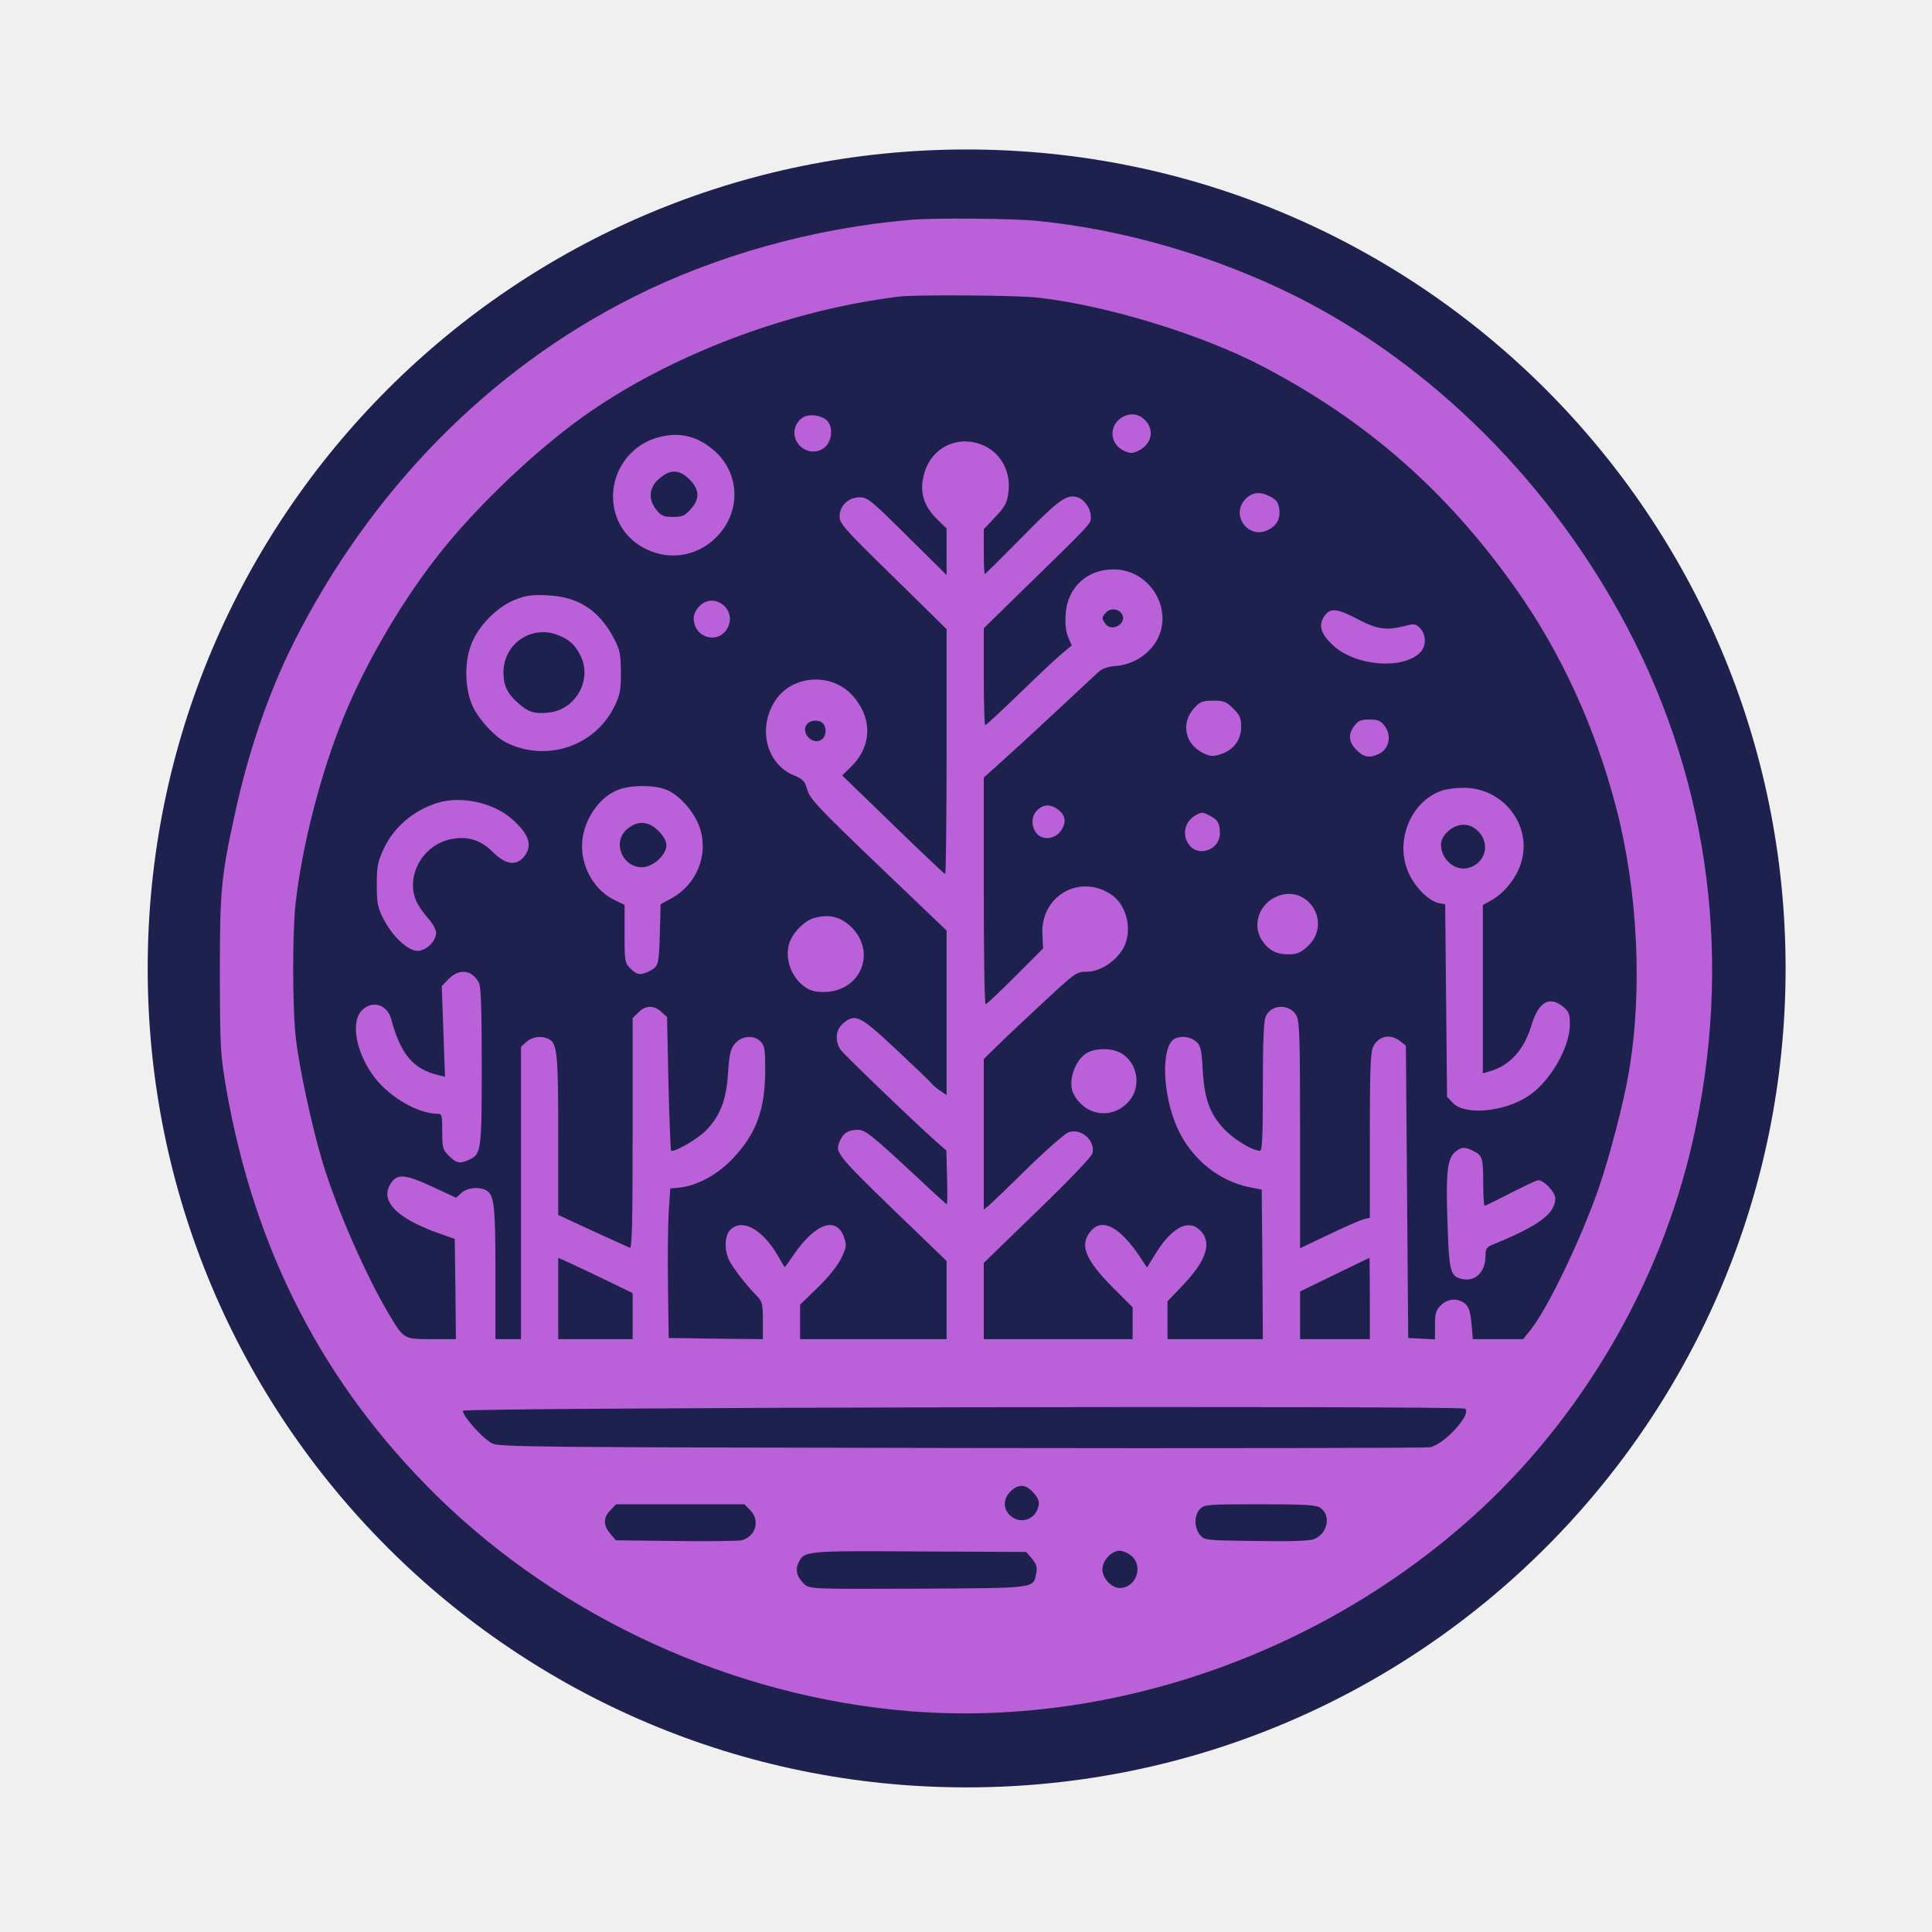
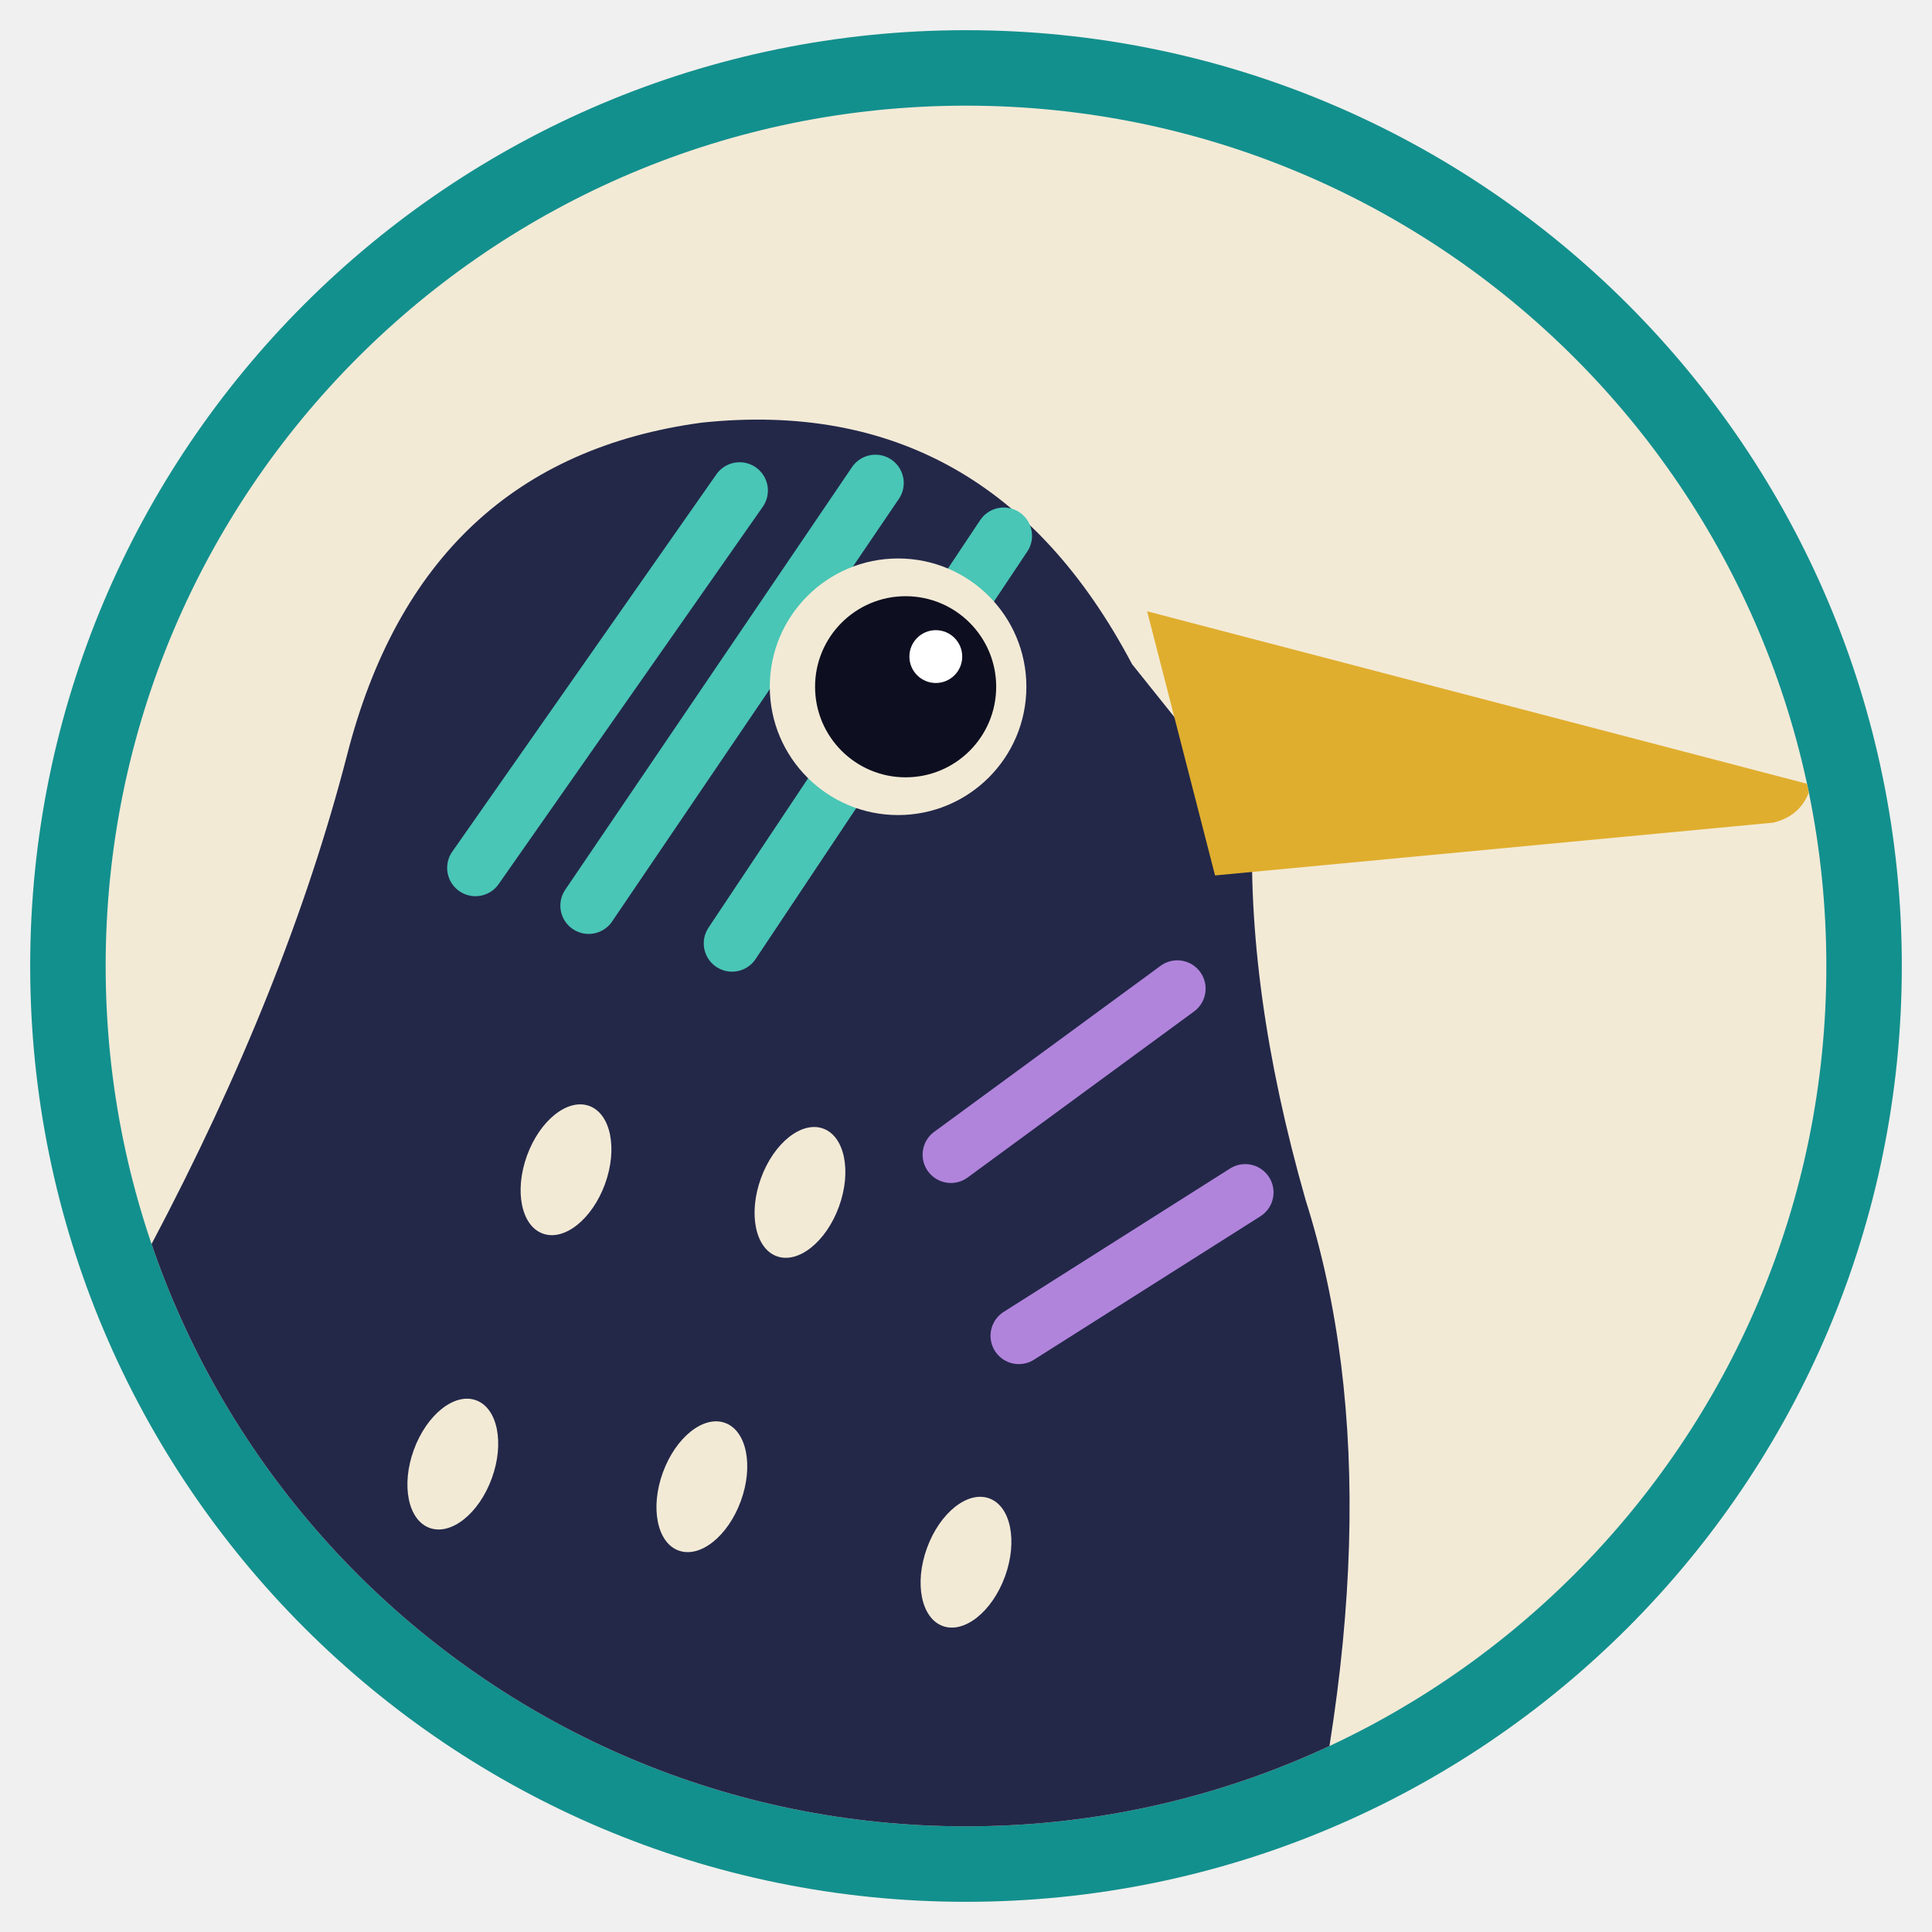
- <svg xmlns="http://www.w3.org/2000/svg" version="1.1" width="1080" height="1080" viewBox="0 0 1080 1080" xml:space="preserve">
-   <defs>
- </defs>
-   <g transform="matrix(1 0 0 1 540 540)" id="507288d2-d8bd-4d72-ab92-8c516902203c">
-     <rect style="stroke: none; stroke-width: 1; stroke-dasharray: none; stroke-linecap: butt; stroke-dashoffset: 0; stroke-linejoin: miter; stroke-miterlimit: 4; fill: rgb(255,255,255); fill-rule: nonzero; opacity: 1; visibility: hidden;" vector-effect="non-scaling-stroke" x="-540" y="-540" rx="0" ry="0" width="1080" height="1080" />
-   </g>
-   <g transform="matrix(1 0 0 1 540 540)" id="bfd8fc4b-0781-4e9a-aa89-ca77da150e47">
- </g>
-   <g transform="matrix(13.08 0 0 13.08 540.36 541.36)" id="247c311d-bdfe-49e4-96a5-c369cd04d03e">
-     <circle style="stroke: rgb(0,0,0); stroke-width: 0; stroke-dasharray: none; stroke-linecap: butt; stroke-dashoffset: 0; stroke-linejoin: miter; stroke-miterlimit: 4; fill: rgb(30,33,78); fill-rule: nonzero; opacity: 1;" vector-effect="non-scaling-stroke" cx="0" cy="0" r="35" />
-   </g>
-   <g transform="matrix(1 0 0 1 540 540)">
-     <g style="" vector-effect="non-scaling-stroke">
-       <g transform="matrix(0.13 0 0 -0.13 0 0)">
-         <path style="stroke: none; stroke-width: 1; stroke-dasharray: none; stroke-linecap: butt; stroke-dashoffset: 0; stroke-linejoin: miter; stroke-miterlimit: 4; fill: rgb(186,96,216); fill-rule: nonzero; opacity: 1;" vector-effect="non-scaling-stroke" transform=" translate(-5123.46, -5034.56)" d="M 4885 8243 C 4471 8208 4051 8091 3695 7912 C 3074 7601 2561 7079 2231 6422 C 2125 6210 2039 5961 1981 5695 C 1920 5416 1915 5364 1915 4995 C 1916 4683 1917 4657 1942 4510 C 2063 3812 2361 3235 2846 2758 C 3384 2229 4129 1890 4884 1830 C 5739 1762 6638 2072 7296 2661 C 7765 3080 8108 3663 8248 4280 C 8422 5044 8324 5812 7967 6490 C 7643 7107 7130 7619 6543 7914 C 6196 8087 5803 8202 5426 8239 C 5326 8249 4982 8252 4885 8243 z M 5428 7909 C 5723 7877 6135 7751 6397 7614 C 6844 7381 7192 7076 7487 6658 C 7681 6384 7828 6064 7918 5720 C 8012 5363 8034 4931 7974 4580 C 7951 4444 7892 4218 7843 4076 C 7765 3853 7621 3554 7548 3466 L 7519 3430 L 7411 3430 L 7303 3430 L 7297 3498 C 7292 3549 7286 3569 7269 3583 C 7238 3608 7194 3605 7165 3575 C 7144 3555 7140 3541 7140 3490 L 7140 3429 L 7083 3432 L 7025 3435 L 7020 4063 L 7015 4692 L 6991 4711 C 6950 4744 6898 4735 6875 4689 C 6863 4666 6860 4598 6860 4307 L 6860 3952 L 6834 3946 C 6820 3942 6752 3913 6684 3880 L 6560 3821 L 6560 4306 C 6560 4720 6558 4795 6545 4820 C 6518 4872 6439 4872 6413 4820 C 6404 4802 6400 4720 6400 4518 C 6400 4302 6397 4240 6388 4240 C 6354 4240 6270 4292 6228 4339 C 6170 4404 6148 4466 6141 4593 C 6136 4681 6132 4694 6111 4711 C 6087 4730 6055 4735 6025 4724 C 5960 4699 5966 4480 6035 4332 C 6096 4203 6210 4111 6340 4084 L 6395 4073 L 6398 3752 L 6400 3430 L 6195 3430 L 5990 3430 L 5990 3511 L 5990 3593 L 6059 3665 C 6160 3772 6183 3849 6128 3900 C 6075 3949 6002 3906 5929 3782 L 5902 3738 L 5870 3786 C 5786 3911 5712 3951 5663 3898 C 5609 3838 5633 3775 5755 3652 L 5840 3567 L 5840 3499 L 5840 3430 L 5520 3430 L 5200 3430 L 5200 3594 L 5200 3758 L 5430 3981 C 5567 4113 5663 4214 5667 4229 C 5681 4284 5617 4340 5563 4319 C 5548 4313 5470 4245 5390 4167 C 5310 4088 5235 4016 5223 4006 L 5200 3987 L 5200 4311 L 5200 4635 L 5302 4734 C 5359 4788 5449 4872 5502 4921 C 5594 5005 5602 5010 5643 5010 C 5698 5010 5763 5051 5797 5106 C 5841 5179 5819 5291 5752 5339 C 5616 5435 5442 5337 5452 5169 L 5455 5110 L 5335 4990 C 5269 4924 5212 4870 5208 4870 C 5203 4870 5200 5089 5200 5358 L 5200 5845 L 5267 5905 C 5304 5938 5409 6034 5500 6119 C 5591 6204 5677 6284 5691 6297 C 5709 6314 5733 6322 5770 6325 C 5836 6331 5897 6366 5934 6419 C 6026 6552 5922 6740 5758 6740 C 5643 6740 5559 6662 5552 6547 C 5549 6506 5553 6472 5563 6448 L 5578 6413 L 5535 6377 C 5511 6357 5429 6280 5352 6205 C 5275 6131 5210 6070 5206 6070 C 5203 6070 5200 6164 5200 6278 L 5200 6487 L 5337 6621 C 5677 6953 5660 6934 5660 6967 C 5660 7004 5629 7046 5596 7052 C 5552 7061 5517 7034 5362 6876 C 5277 6790 5207 6720 5204 6720 C 5202 6720 5200 6763 5200 6817 L 5200 6913 L 5249 6965 C 5289 7007 5300 7026 5305 7065 C 5319 7152 5279 7234 5205 7270 C 5098 7322 4978 7270 4945 7156 C 4921 7076 4939 7013 5004 6951 L 5040 6916 L 5040 6816 L 5040 6716 L 4871 6883 C 4715 7038 4700 7050 4666 7050 C 4618 7050 4580 7014 4580 6968 C 4579 6938 4600 6914 4810 6709 L 5040 6483 L 5040 5957 C 5040 5667 5037 5430 5034 5430 C 5031 5430 4930 5525 4810 5642 L 4591 5854 L 4627 5889 C 4719 5978 4723 6098 4637 6196 C 4548 6297 4378 6288 4304 6177 C 4226 6059 4264 5903 4384 5854 C 4423 5838 4430 5830 4441 5792 C 4452 5754 4487 5716 4746 5468 L 5040 5187 L 5040 4833 L 5040 4479 L 5010 4500 C 4994 4511 4978 4525 4975 4530 C 4972 4535 4904 4600 4824 4675 C 4666 4823 4647 4832 4594 4787 C 4563 4760 4559 4714 4583 4676 C 4597 4655 4901 4363 4997 4278 L 5039 4241 L 5042 4126 C 5044 4062 5043 4010 5041 4010 C 5039 4010 4990 4054 4933 4108 C 4717 4309 4691 4330 4659 4330 C 4618 4330 4595 4316 4581 4282 C 4559 4229 4554 4234 4948 3855 L 5040 3766 L 5040 3598 L 5040 3430 L 4725 3430 L 4410 3430 L 4410 3504 L 4410 3578 L 4485 3651 C 4531 3695 4570 3744 4586 3776 C 4609 3823 4611 3833 4600 3865 C 4569 3960 4478 3931 4384 3795 C 4364 3765 4346 3740 4344 3740 C 4343 3740 4330 3761 4315 3788 C 4248 3903 4161 3951 4110 3900 C 4085 3875 4083 3812 4106 3767 C 4124 3733 4177 3664 4222 3618 C 4248 3591 4250 3583 4250 3509 L 4250 3430 L 4048 3432 L 3845 3435 L 3842 3655 C 3840 3776 3842 3921 3845 3976 L 3852 4078 L 3894 4082 C 3969 4091 4054 4137 4118 4204 C 4221 4311 4260 4416 4260 4587 C 4260 4678 4258 4692 4239 4711 C 4210 4740 4154 4734 4127 4697 C 4110 4676 4105 4649 4100 4572 C 4093 4457 4065 4387 4003 4325 C 3964 4287 3866 4231 3855 4241 C 3853 4244 3848 4374 3844 4531 L 3838 4815 L 3814 4837 C 3781 4867 3745 4866 3715 4835 L 3690 4811 L 3690 4314 C 3690 3921 3687 3819 3678 3823 C 3671 3826 3599 3859 3517 3896 L 3370 3964 L 3370 4306 C 3370 4657 3366 4701 3330 4720 C 3299 4736 3258 4731 3233 4708 L 3210 4687 L 3210 4058 L 3210 3430 L 3155 3430 L 3100 3430 L 3100 3714 C 3100 4006 3095 4051 3060 4070 C 3028 4087 2978 4081 2954 4059 L 2931 4038 L 2832 4084 C 2705 4143 2673 4144 2644 4089 C 2608 4018 2683 3946 2860 3884 L 2925 3861 L 2928 3645 L 2930 3430 L 2826 3430 C 2705 3430 2707 3429 2641 3539 C 2538 3714 2417 3991 2356 4193 C 2311 4343 2254 4606 2241 4732 C 2227 4857 2227 5172 2240 5298 C 2267 5545 2348 5863 2447 6104 C 2544 6343 2708 6621 2873 6825 C 3033 7023 3270 7248 3473 7394 C 3844 7659 4354 7854 4835 7913 C 4906 7922 5339 7919 5428 7909 z M 5794 6548 C 5818 6508 5750 6468 5723 6506 C 5706 6529 5707 6535 5726 6555 C 5746 6575 5779 6571 5794 6548 z M 4508 6078 C 4525 6061 4523 6025 4505 6010 C 4467 5979 4409 6037 4440 6075 C 4455 6093 4491 6095 4508 6078 z M 3583 3680 L 3690 3628 L 3690 3529 L 3690 3430 L 3530 3430 L 3370 3430 L 3370 3605 L 3370 3780 L 3423 3756 C 3451 3743 3523 3709 3583 3680 z M 6860 3605 L 6860 3430 L 6710 3430 L 6560 3430 L 6560 3533 L 6560 3635 L 6708 3707 C 6789 3746 6856 3779 6858 3779 C 6859 3780 6860 3701 6860 3605 z M 7269 3131 C 7301 3110 7180 2976 7118 2965 C 7100 2962 6192 2960 5100 2962 C 3270 2965 3113 2966 3085 2982 C 3042 3006 2960 3098 2960 3122 C 2960 3136 7247 3145 7269 3131 z M 5415 2768 C 5435 2745 5440 2730 5435 2711 C 5422 2653 5356 2632 5313 2672 C 5282 2701 5283 2744 5315 2775 C 5348 2809 5382 2807 5415 2768 z M 4195 2695 C 4240 2651 4219 2580 4158 2565 C 4145 2562 4018 2560 3876 2562 L 3618 2565 L 3594 2593 C 3563 2629 3563 2664 3595 2695 L 3619 2720 L 3895 2720 L 4171 2720 L 4195 2695 z M 6647 2705 C 6694 2672 6679 2595 6622 2571 C 6602 2562 6527 2560 6371 2562 C 6151 2565 6148 2565 6129 2589 C 6104 2620 6104 2674 6130 2700 C 6149 2719 6163 2720 6388 2720 C 6581 2720 6629 2717 6647 2705 z M 5407 2486 C 5426 2463 5430 2450 5426 2426 C 5412 2357 5435 2360 4918 2357 C 4464 2355 4452 2356 4430 2375 C 4398 2404 4388 2435 4402 2466 C 4427 2520 4427 2520 4923 2517 L 5382 2515 L 5407 2486 z M 5835 2498 C 5888 2452 5854 2360 5784 2360 C 5749 2360 5710 2402 5710 2440 C 5710 2478 5749 2520 5784 2520 C 5798 2520 5821 2510 5835 2498 z" stroke-linecap="round" />
-       </g>
-       <g transform="matrix(0.13 0 0 -0.13 -85.66 -297.73)">
-         <path style="stroke: none; stroke-width: 1; stroke-dasharray: none; stroke-linecap: butt; stroke-dashoffset: 0; stroke-linejoin: miter; stroke-miterlimit: 4; fill: rgb(186,96,216); fill-rule: nonzero; opacity: 1;" vector-effect="non-scaling-stroke" transform=" translate(-4481.02, -7267.57)" d="M 4444 7339 C 4397 7315 4388 7252 4425 7215 C 4457 7182 4508 7181 4538 7213 C 4566 7242 4567 7300 4542 7323 C 4518 7345 4471 7352 4444 7339 z" stroke-linecap="round" />
-       </g>
-       <g transform="matrix(0.13 0 0 -0.13 92.58 -297.6)">
-         <path style="stroke: none; stroke-width: 1; stroke-dasharray: none; stroke-linecap: butt; stroke-dashoffset: 0; stroke-linejoin: miter; stroke-miterlimit: 4; fill: rgb(186,96,216); fill-rule: nonzero; opacity: 1;" vector-effect="non-scaling-stroke" transform=" translate(-5817.79, -7266.57)" d="M 5767 7330 C 5717 7290 5728 7216 5789 7191 C 5813 7181 5823 7181 5849 7194 C 5905 7223 5917 7284 5875 7325 C 5845 7356 5802 7357 5767 7330 z" stroke-linecap="round" />
-       </g>
-       <g transform="matrix(0.13 0 0 -0.13 -163.39 -263.18)">
-         <path style="stroke: none; stroke-width: 1; stroke-dasharray: none; stroke-linecap: butt; stroke-dashoffset: 0; stroke-linejoin: miter; stroke-miterlimit: 4; fill: rgb(186,96,216); fill-rule: nonzero; opacity: 1;" vector-effect="non-scaling-stroke" transform=" translate(-3898.06, -7008.39)" d="M 3812 7251 C 3709 7215 3638 7116 3637 7005 C 3637 6903 3691 6817 3785 6774 C 3881 6729 3991 6746 4070 6817 C 4189 6924 4189 7101 4069 7203 C 3993 7268 3908 7284 3812 7251 z M 3966 7076 C 4010 7032 4011 6993 3971 6948 C 3946 6920 3935 6915 3895 6915 C 3855 6915 3845 6919 3824 6945 C 3787 6991 3791 7040 3835 7079 C 3884 7121 3922 7120 3966 7076 z" stroke-linecap="round" />
-       </g>
-       <g transform="matrix(0.13 0 0 -0.13 164.14 -253.41)">
-         <path style="stroke: none; stroke-width: 1; stroke-dasharray: none; stroke-linecap: butt; stroke-dashoffset: 0; stroke-linejoin: miter; stroke-miterlimit: 4; fill: rgb(186,96,216); fill-rule: nonzero; opacity: 1;" vector-effect="non-scaling-stroke" transform=" translate(-6354.52, -6935.1)" d="M 6295 6995 C 6226 6926 6307 6816 6393 6862 C 6424 6878 6439 6901 6440 6932 C 6440 6972 6431 6989 6399 7005 C 6358 7027 6322 7023 6295 6995 z" stroke-linecap="round" />
-       </g>
-       <g transform="matrix(0.13 0 0 -0.13 -236.12 -163.73)">
-         <path style="stroke: none; stroke-width: 1; stroke-dasharray: none; stroke-linecap: butt; stroke-dashoffset: 0; stroke-linejoin: miter; stroke-miterlimit: 4; fill: rgb(186,96,216); fill-rule: nonzero; opacity: 1;" vector-effect="non-scaling-stroke" transform=" translate(-3352.57, -6262.5)" d="M 3230 6578 C 3153 6548 3070 6464 3041 6385 C 3010 6304 3014 6188 3050 6115 C 3077 6060 3142 5990 3188 5966 C 3361 5877 3572 5946 3657 6119 C 3681 6168 3685 6186 3685 6265 C 3684 6343 3681 6362 3657 6408 C 3592 6533 3502 6592 3366 6597 C 3301 6600 3274 6596 3230 6578 z M 3417 6425 C 3465 6405 3488 6384 3511 6338 C 3563 6236 3492 6106 3376 6093 C 3316 6086 3287 6094 3245 6132 C 3197 6173 3180 6209 3180 6266 C 3180 6390 3303 6472 3417 6425 z" stroke-linecap="round" />
-       </g>
-       <g transform="matrix(0.13 0 0 -0.13 -142.09 -193.91)">
-         <path style="stroke: none; stroke-width: 1; stroke-dasharray: none; stroke-linecap: butt; stroke-dashoffset: 0; stroke-linejoin: miter; stroke-miterlimit: 4; fill: rgb(186,96,216); fill-rule: nonzero; opacity: 1;" vector-effect="non-scaling-stroke" transform=" translate(-4057.79, -6488.9)" d="M 4005 6545 C 3990 6531 3980 6509 3980 6492 C 3980 6407 4088 6378 4126 6452 C 4167 6531 4067 6608 4005 6545 z" stroke-linecap="round" />
-       </g>
-       <g transform="matrix(0.13 0 0 -0.13 227.49 -183.96)">
-         <path style="stroke: none; stroke-width: 1; stroke-dasharray: none; stroke-linecap: butt; stroke-dashoffset: 0; stroke-linejoin: miter; stroke-miterlimit: 4; fill: rgb(186,96,216); fill-rule: nonzero; opacity: 1;" vector-effect="non-scaling-stroke" transform=" translate(-6829.6, -6414.25)" d="M 6628 6513 C 6592 6471 6601 6431 6657 6379 C 6755 6287 6964 6272 7035 6350 C 7060 6377 7058 6426 7032 6452 C 7014 6471 7007 6472 6966 6461 C 6886 6441 6847 6447 6765 6490 C 6682 6534 6651 6539 6628 6513 z" stroke-linecap="round" />
-       </g>
-       <g transform="matrix(0.13 0 0 -0.13 138.45 -132.89)">
-         <path style="stroke: none; stroke-width: 1; stroke-dasharray: none; stroke-linecap: butt; stroke-dashoffset: 0; stroke-linejoin: miter; stroke-miterlimit: 4; fill: rgb(186,96,216); fill-rule: nonzero; opacity: 1;" vector-effect="non-scaling-stroke" transform=" translate(-6161.82, -6031.26)" d="M 6079 6119 C 6020 6056 6037 5965 6114 5926 C 6146 5910 6158 5909 6190 5919 C 6246 5936 6280 5981 6280 6037 C 6280 6075 6275 6087 6246 6116 C 6216 6146 6206 6150 6160 6150 C 6115 6150 6104 6146 6079 6119 z" stroke-linecap="round" />
-       </g>
-       <g transform="matrix(0.13 0 0 -0.13 225.49 -127.43)">
-         <path style="stroke: none; stroke-width: 1; stroke-dasharray: none; stroke-linecap: butt; stroke-dashoffset: 0; stroke-linejoin: miter; stroke-miterlimit: 4; fill: rgb(186,96,216); fill-rule: nonzero; opacity: 1;" vector-effect="non-scaling-stroke" transform=" translate(-6814.65, -5990.3)" d="M 6751 6044 C 6722 6007 6725 5974 6759 5939 C 6790 5908 6814 5903 6853 5921 C 6900 5942 6913 6001 6879 6044 C 6863 6065 6850 6070 6815 6070 C 6780 6070 6767 6065 6751 6044 z" stroke-linecap="round" />
-       </g>
-       <g transform="matrix(0.13 0 0 -0.13 -180.9 -48.06)">
-         <path style="stroke: none; stroke-width: 1; stroke-dasharray: none; stroke-linecap: butt; stroke-dashoffset: 0; stroke-linejoin: miter; stroke-miterlimit: 4; fill: rgb(186,96,216); fill-rule: nonzero; opacity: 1;" vector-effect="non-scaling-stroke" transform=" translate(-3766.68, -5395.01)" d="M 3665 5784 C 3577 5752 3507 5644 3507 5540 C 3507 5444 3564 5349 3645 5310 L 3690 5288 L 3690 5164 C 3690 5045 3691 5038 3715 5015 C 3743 4986 3760 4984 3800 5005 C 3836 5024 3838 5031 3842 5173 L 3845 5291 L 3893 5317 C 3998 5375 4050 5498 4016 5612 C 3997 5678 3933 5755 3875 5781 C 3826 5804 3722 5805 3665 5784 z M 3836 5606 C 3858 5584 3870 5562 3870 5545 C 3870 5503 3812 5450 3765 5450 C 3679 5450 3636 5559 3701 5614 C 3746 5652 3793 5649 3836 5606 z" stroke-linecap="round" />
-       </g>
-       <g transform="matrix(0.13 0 0 -0.13 291.04 -9.39)">
-         <path style="stroke: none; stroke-width: 1; stroke-dasharray: none; stroke-linecap: butt; stroke-dashoffset: 0; stroke-linejoin: miter; stroke-miterlimit: 4; fill: rgb(186,96,216); fill-rule: nonzero; opacity: 1;" vector-effect="non-scaling-stroke" transform=" translate(-7306.25, -5105.01)" d="M 7111 5786 C 6975 5737 6908 5561 6974 5426 C 7003 5366 7059 5312 7101 5303 L 7128 5298 L 7132 4884 L 7136 4470 L 7162 4443 C 7215 4390 7379 4405 7483 4472 C 7576 4531 7663 4680 7664 4778 C 7665 4825 7661 4835 7637 4856 C 7578 4906 7530 4880 7500 4781 C 7468 4673 7407 4605 7320 4580 L 7290 4571 L 7290 4933 L 7290 5295 L 7326 5315 C 7380 5344 7435 5412 7454 5475 C 7505 5636 7378 5801 7205 5799 C 7172 5799 7130 5793 7111 5786 z M 7271 5611 C 7324 5557 7300 5473 7226 5454 C 7169 5440 7110 5492 7110 5555 C 7110 5595 7160 5640 7205 5640 C 7232 5640 7249 5632 7271 5611 z" stroke-linecap="round" />
-       </g>
-       <g transform="matrix(0.13 0 0 -0.13 -286.92 -50.64)">
-         <path style="stroke: none; stroke-width: 1; stroke-dasharray: none; stroke-linecap: butt; stroke-dashoffset: 0; stroke-linejoin: miter; stroke-miterlimit: 4; fill: rgb(186,96,216); fill-rule: nonzero; opacity: 1;" vector-effect="non-scaling-stroke" transform=" translate(-2971.58, -5414.39)" d="M 2905 5726 C 2801 5693 2717 5621 2674 5527 C 2649 5473 2645 5453 2645 5375 C 2645 5295 2648 5278 2674 5227 C 2712 5152 2779 5090 2820 5090 C 2857 5090 2900 5131 2900 5168 C 2900 5182 2885 5209 2864 5232 C 2844 5254 2822 5287 2814 5306 C 2769 5413 2842 5544 2962 5570 C 3034 5585 3091 5568 3145 5514 C 3199 5460 3246 5454 3279 5496 C 3316 5543 3300 5592 3226 5657 C 3146 5728 3005 5758 2905 5726 z" stroke-linecap="round" />
-       </g>
-       <g transform="matrix(0.13 0 0 -0.13 46.15 -80.63)">
-         <path style="stroke: none; stroke-width: 1; stroke-dasharray: none; stroke-linecap: butt; stroke-dashoffset: 0; stroke-linejoin: miter; stroke-miterlimit: 4; fill: rgb(186,96,216); fill-rule: nonzero; opacity: 1;" vector-effect="non-scaling-stroke" transform=" translate(-5469.59, -5639.29)" d="M 5422 5690 C 5396 5666 5393 5624 5416 5592 C 5438 5560 5492 5562 5519 5596 C 5547 5632 5545 5664 5514 5689 C 5480 5716 5450 5716 5422 5690 z" stroke-linecap="round" />
-       </g>
-       <g transform="matrix(0.13 0 0 -0.13 132.18 -74.92)">
-         <path style="stroke: none; stroke-width: 1; stroke-dasharray: none; stroke-linecap: butt; stroke-dashoffset: 0; stroke-linejoin: miter; stroke-miterlimit: 4; fill: rgb(186,96,216); fill-rule: nonzero; opacity: 1;" vector-effect="non-scaling-stroke" transform=" translate(-6114.81, -5596.45)" d="M 6085 5668 C 6037 5641 6025 5581 6059 5539 C 6101 5487 6190 5522 6190 5590 C 6190 5632 6181 5649 6149 5665 C 6116 5683 6111 5683 6085 5668 z" stroke-linecap="round" />
-       </g>
-       <g transform="matrix(0.13 0 0 -0.13 179.81 -23.4)">
-         <path style="stroke: none; stroke-width: 1; stroke-dasharray: none; stroke-linecap: butt; stroke-dashoffset: 0; stroke-linejoin: miter; stroke-miterlimit: 4; fill: rgb(186,96,216); fill-rule: nonzero; opacity: 1;" vector-effect="non-scaling-stroke" transform=" translate(-6472.05, -5210.04)" d="M 6415 5324 C 6346 5289 6320 5201 6362 5140 C 6391 5097 6423 5080 6477 5080 C 6510 5080 6527 5087 6554 5111 C 6672 5214 6554 5395 6415 5324 z" stroke-linecap="round" />
-       </g>
-       <g transform="matrix(0.13 0 0 -0.13 -78.39 -6.67)">
-         <path style="stroke: none; stroke-width: 1; stroke-dasharray: none; stroke-linecap: butt; stroke-dashoffset: 0; stroke-linejoin: miter; stroke-miterlimit: 4; fill: rgb(186,96,216); fill-rule: nonzero; opacity: 1;" vector-effect="non-scaling-stroke" transform=" translate(-4535.53, -5084.55)" d="M 4484 5239 C 4442 5227 4392 5175 4378 5129 C 4358 5061 4390 4978 4452 4939 C 4478 4924 4498 4920 4541 4922 C 4686 4932 4750 5088 4652 5194 C 4605 5244 4551 5259 4484 5239 z" stroke-linecap="round" />
-       </g>
-       <g transform="matrix(0.13 0 0 -0.13 -305.88 56.52)">
-         <path style="stroke: none; stroke-width: 1; stroke-dasharray: none; stroke-linecap: butt; stroke-dashoffset: 0; stroke-linejoin: miter; stroke-miterlimit: 4; fill: rgb(186,96,216); fill-rule: nonzero; opacity: 1;" vector-effect="non-scaling-stroke" transform=" translate(-2829.38, -4610.64)" d="M 2958 4990 L 2928 4959 L 2935 4764 L 2942 4569 L 2914 4576 C 2805 4602 2751 4666 2711 4816 C 2694 4880 2630 4900 2585 4855 C 2534 4805 2560 4669 2640 4565 C 2706 4480 2826 4411 2908 4410 C 2929 4410 2930 4406 2930 4334 C 2930 4264 2932 4256 2959 4229 C 2991 4197 3006 4194 3045 4212 C 3098 4236 3100 4250 3100 4615 C 3100 4852 3097 4958 3088 4973 C 3059 5029 3004 5036 2958 4990 z" stroke-linecap="round" />
-       </g>
-       <g transform="matrix(0.13 0 0 -0.13 77.09 64.4)">
-         <path style="stroke: none; stroke-width: 1; stroke-dasharray: none; stroke-linecap: butt; stroke-dashoffset: 0; stroke-linejoin: miter; stroke-miterlimit: 4; fill: rgb(186,96,216); fill-rule: nonzero; opacity: 1;" vector-effect="non-scaling-stroke" transform=" translate(-5701.63, -4551.53)" d="M 5627 4672 C 5575 4640 5545 4547 5571 4497 C 5621 4401 5739 4385 5809 4465 C 5866 4530 5846 4636 5770 4675 C 5731 4695 5662 4694 5627 4672 z" stroke-linecap="round" />
-       </g>
-       <g transform="matrix(0.13 0 0 -0.13 299.11 138.47)">
-         <path style="stroke: none; stroke-width: 1; stroke-dasharray: none; stroke-linecap: butt; stroke-dashoffset: 0; stroke-linejoin: miter; stroke-miterlimit: 4; fill: rgb(186,96,216); fill-rule: nonzero; opacity: 1;" vector-effect="non-scaling-stroke" transform=" translate(-7366.78, -3996.02)" d="M 7171 4263 C 7136 4234 7129 4180 7136 3965 C 7143 3749 7148 3728 7196 3716 C 7255 3701 7300 3744 7300 3816 C 7300 3847 7304 3853 7338 3866 C 7530 3945 7600 3997 7600 4062 C 7600 4088 7552 4140 7526 4140 C 7520 4140 7467 4115 7408 4085 C 7350 4055 7299 4030 7296 4030 C 7293 4030 7290 4072 7290 4124 C 7290 4235 7287 4246 7249 4265 C 7213 4284 7197 4284 7171 4263 z" stroke-linecap="round" />
-       </g>
+ <svg xmlns="http://www.w3.org/2000/svg" width="512" height="512" viewBox="0 0 512 512">
+   <circle cx="256" cy="256" r="248" fill="#f3ead6" />
+   <circle cx="256" cy="256" r="238" fill="none" stroke="#12908e" stroke-width="20" />
+   <clipPath id="d">
+     <circle cx="256" cy="256" r="228" />
+   </clipPath>
+   <g clip-path="url(#d)">
+     <path d="M300 176 Q262 104 186 112 Q112 122 92 200 Q76 262 40 330 L20 520 L340 520 Q372 400 346 318 Q330 262 332 216 Z" fill="#232849" />
+     <path d="M196 130 L126 230 M232 128 L156 240 M266 142 L194 250" stroke="#49c6b6" stroke-width="15" stroke-linecap="round" fill="none" />
+     <path d="M252 306 L312 262 M270 354 L330 316" stroke="#b184dc" stroke-width="15" stroke-linecap="round" fill="none" />
+     <path d="M304 162 L480 208 Q478 216 470 218 L322 232 Z" fill="#e0ae2e" />
+     <circle cx="238" cy="182" r="34" fill="#f3ead6" />
+     <circle cx="240" cy="182" r="24" fill="#0d0f20" />
+     <circle cx="248" cy="174" r="7" fill="#fff" />
+     <g fill="#f3ead6">
+       <ellipse cx="150" cy="310" rx="11" ry="18" transform="rotate(20 150 310)" />
+       <ellipse cx="212" cy="316" rx="11" ry="18" transform="rotate(20 212 316)" />
+       <ellipse cx="120" cy="388" rx="11" ry="18" transform="rotate(20 120 388)" />
+       <ellipse cx="186" cy="394" rx="11" ry="18" transform="rotate(20 186 394)" />
+       <ellipse cx="256" cy="414" rx="11" ry="18" transform="rotate(20 256 414)" />
    </g>
  </g>
</svg>
